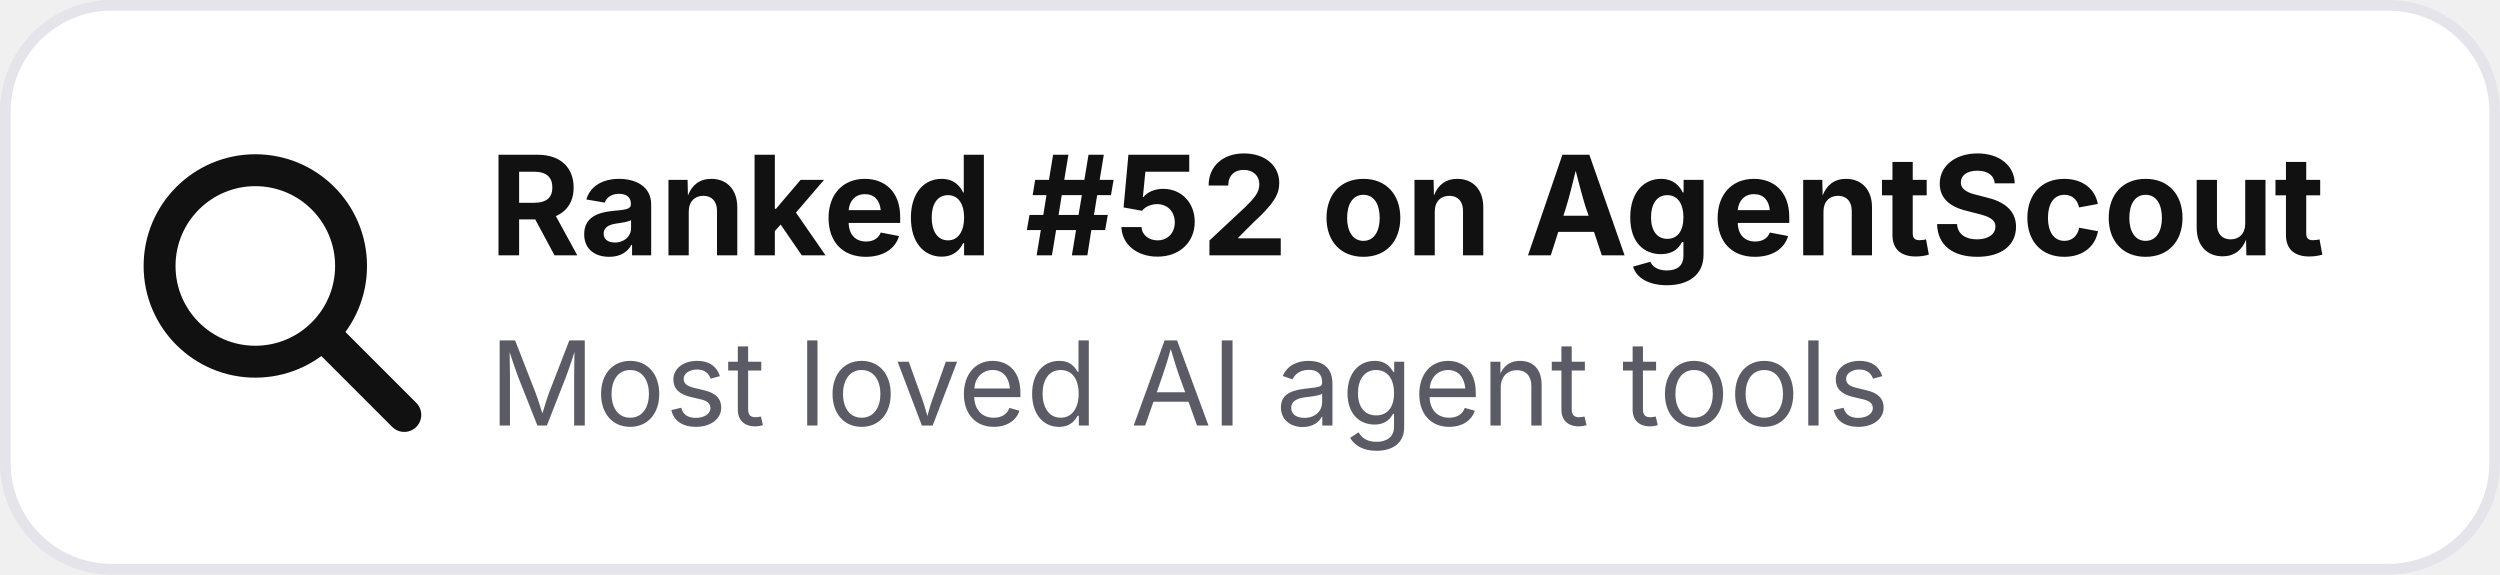
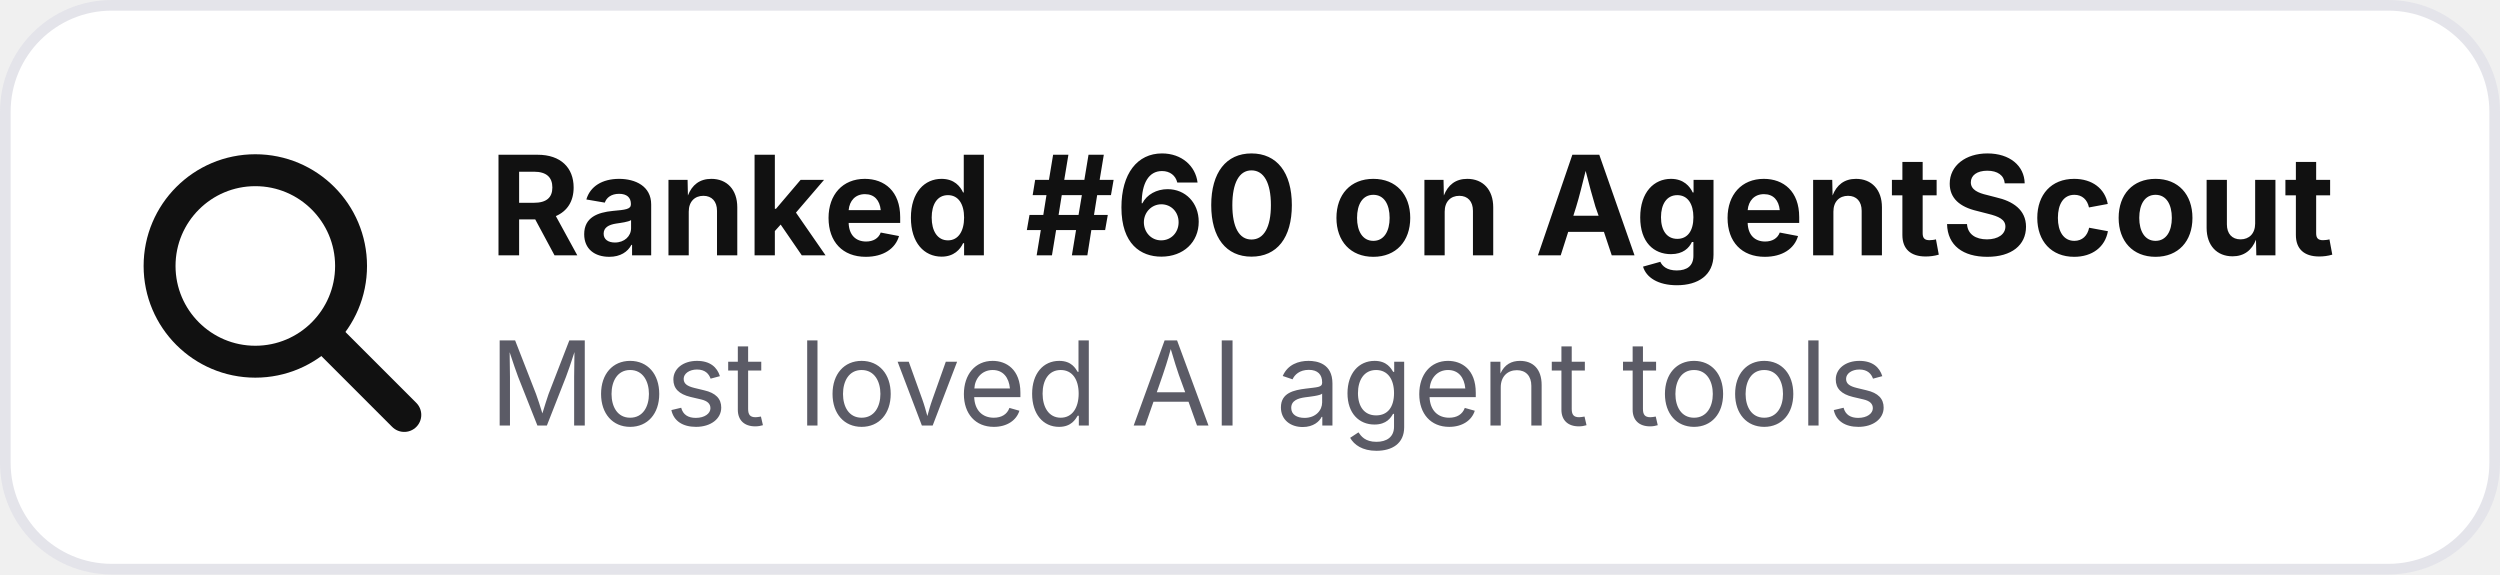
- <svg xmlns="http://www.w3.org/2000/svg" width="235" height="54" viewBox="0 0 235 54" role="img" aria-label="Ranked #52 on AgentScout">
+ <svg xmlns="http://www.w3.org/2000/svg" width="235" height="54" viewBox="0 0 235 54" role="img" aria-label="Ranked #60 on AgentScout">
  <rect x=".5" y=".5" width="234" height="53" rx="10" fill="#ffffff" stroke="#e4e4ea" />
  <circle cx="24" cy="25" r="9" fill="none" stroke="#111111" stroke-width="3" />
  <path d="M31 32l7 7" stroke="#111111" stroke-width="3.2" stroke-linecap="round" />
-   <text x="46" y="24" font-family="Inter,Segoe UI,Arial,sans-serif" font-size="13" font-weight="700" fill="#111111">Ranked #52 on AgentScout</text>
+   <text x="46" y="24" font-family="Inter,Segoe UI,Arial,sans-serif" font-size="13" font-weight="700" fill="#111111">Ranked #60 on AgentScout</text>
  <text x="46" y="40" font-family="Inter,Segoe UI,Arial,sans-serif" font-size="11" fill="#5b5b66">Most loved AI agent tools</text>
</svg>
